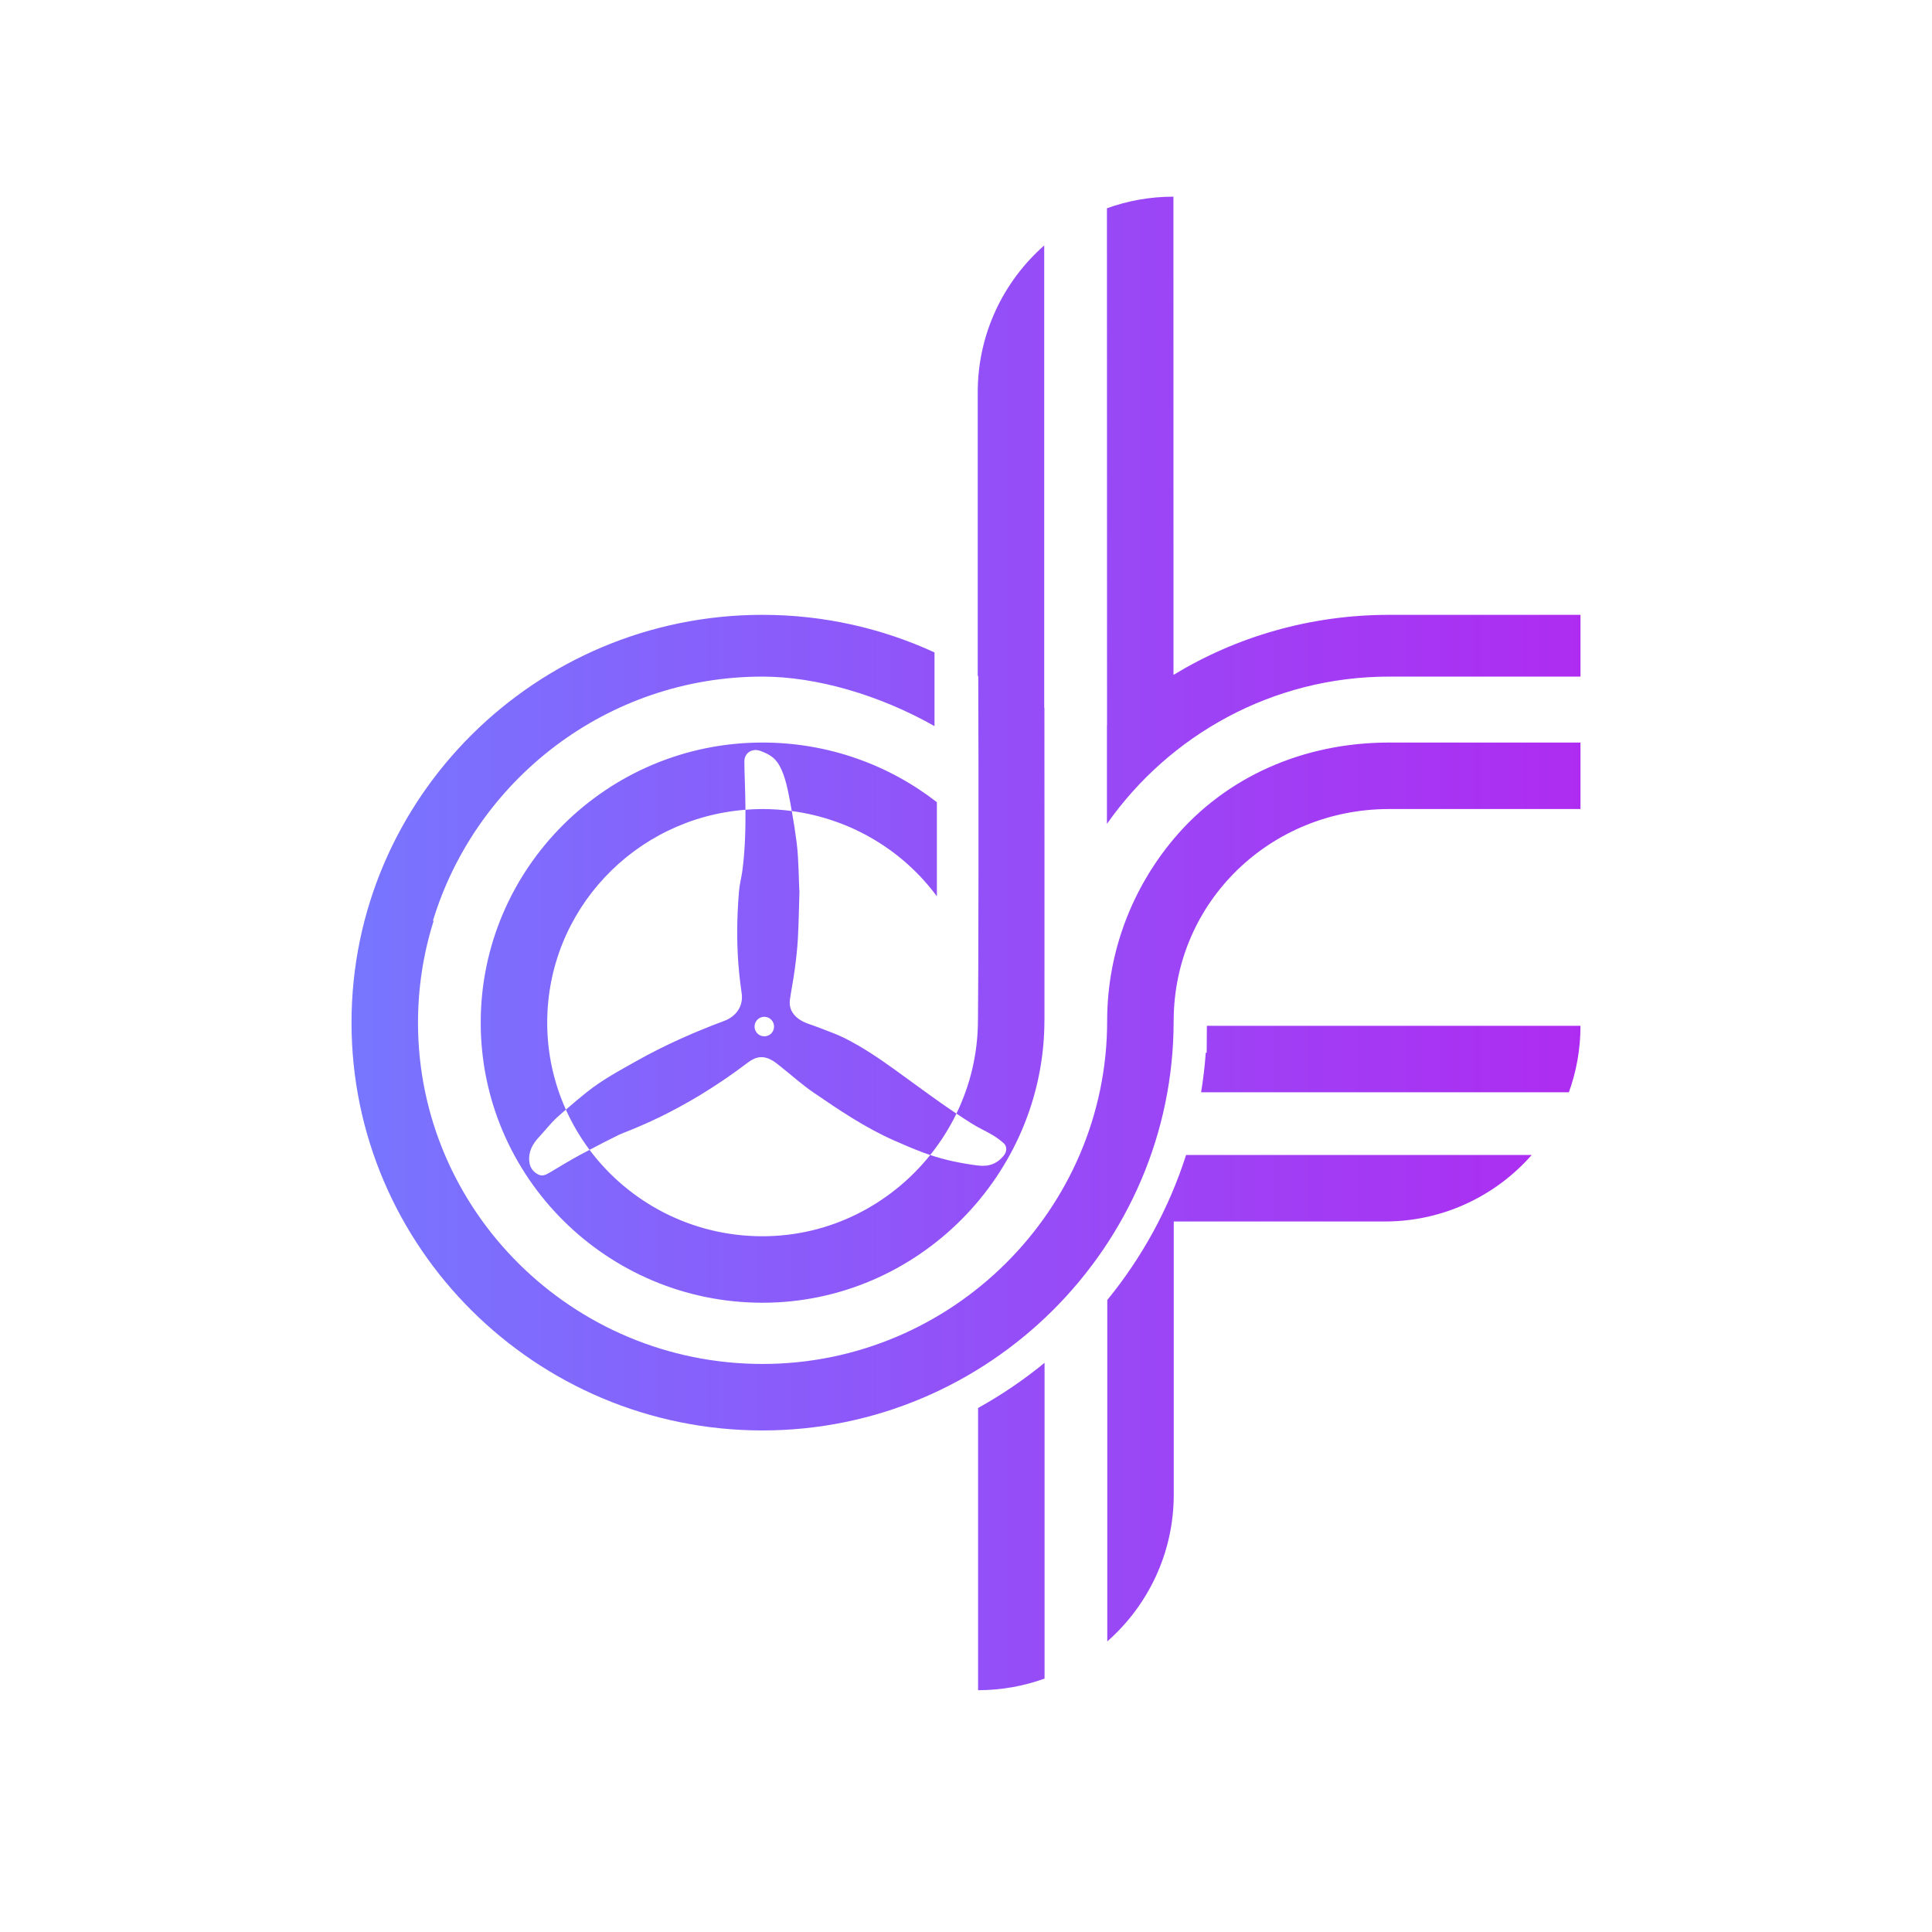
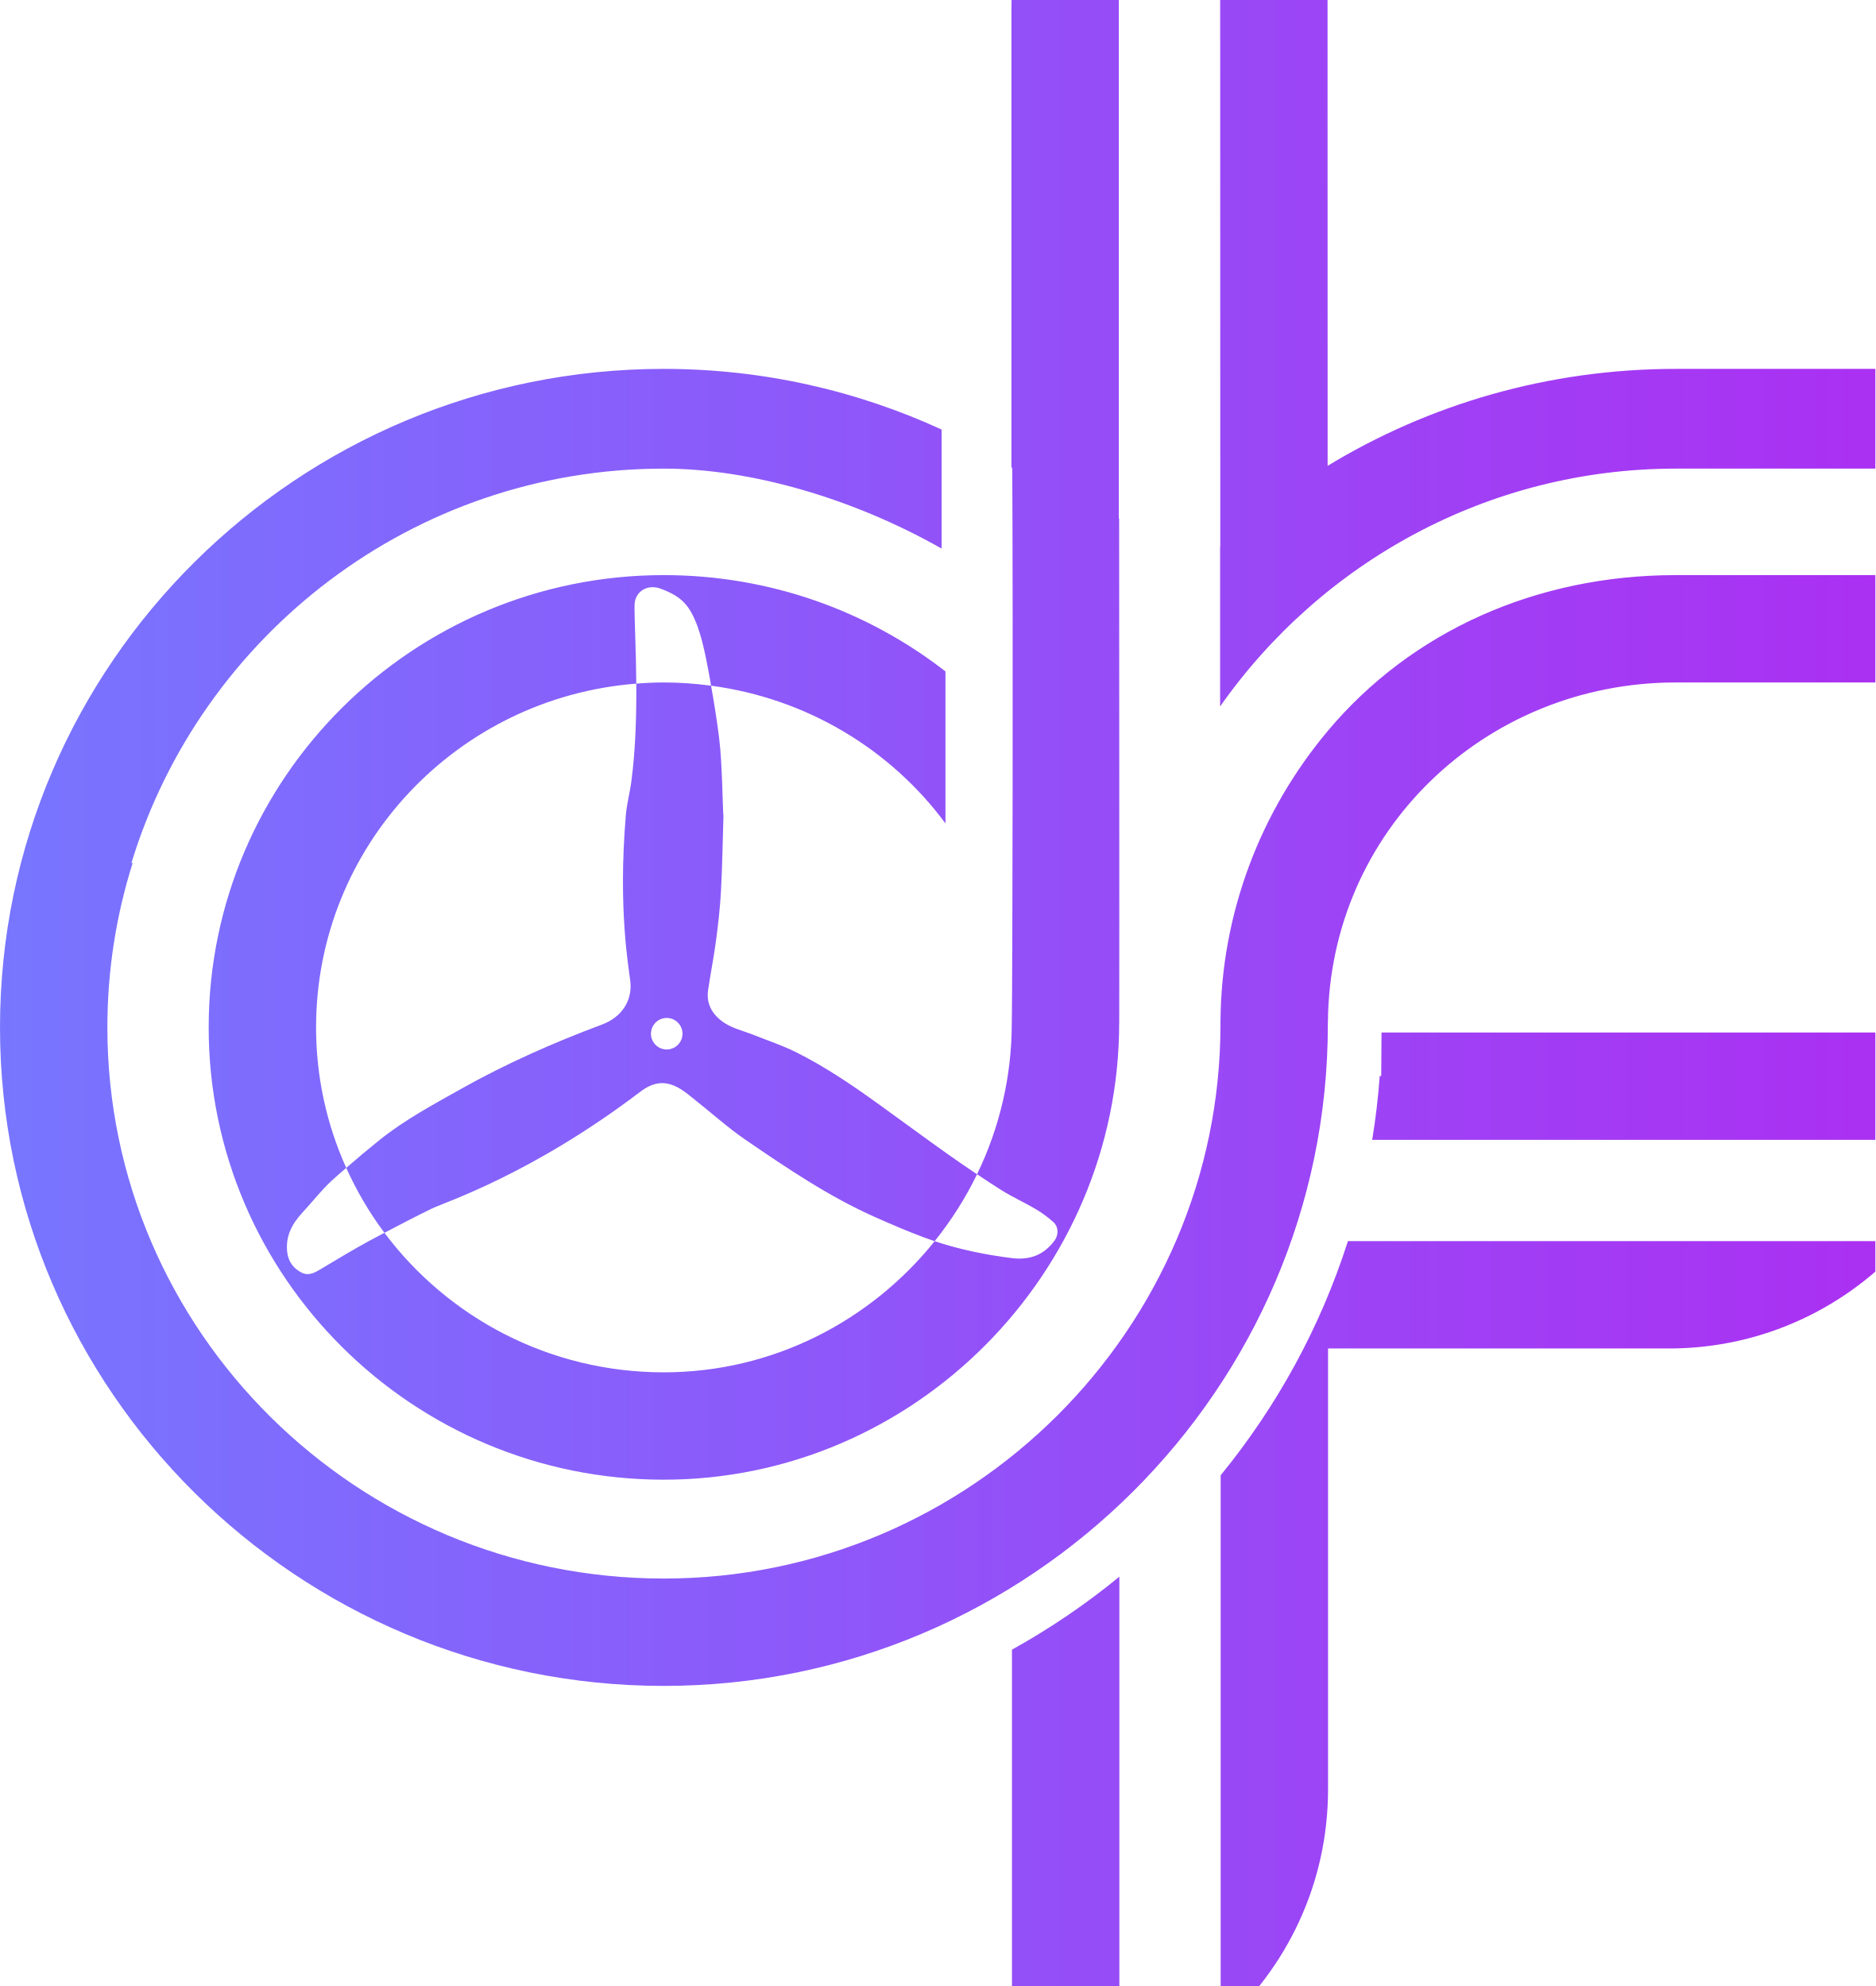
- <svg xmlns="http://www.w3.org/2000/svg" version="1.1" id="svg1" width="755.905" height="755.905" viewBox="0 0 755.905 755.905">
+ <svg xmlns="http://www.w3.org/2000/svg" version="1.1" id="svg1" width="454.285" height="481.198" viewBox="0 0 454.285 481.198">
  <defs id="defs1">
    <linearGradient x1="0" y1="0" x2="1" y2="0" gradientUnits="userSpaceOnUse" gradientTransform="matrix(360.6299,0,0,-360.6299,103.1496,290.0872)" spreadMethod="pad" id="linearGradient3">
      <stop style="stop-opacity:1;stop-color:#7776ff" offset="0" id="stop1" />
      <stop style="stop-opacity:1;stop-color:#ae2cf1" offset="0.999" id="stop2" />
      <stop style="stop-opacity:1;stop-color:#ae2cf1" offset="1" id="stop3" />
    </linearGradient>
+     <clipPath clipPathUnits="userSpaceOnUse" id="clipPath4">
+       <rect style="fill:#000000;stroke-width:2;paint-order:fill markers stroke" id="rect5" width="481.198" height="481.198" x="110.62" y="151.181" />
+     </clipPath>
  </defs>
-   <g id="layer-MC0">
-     <path id="path3" d="m 324.821,505.814 0.029,-150.375 v -1.294 c -0.01,-0.009 -0.02,-0.017 -0.03,-0.027 v 0 -28.953 c 18.312,26.093 48.598,43.21 82.774,43.221 v 0 h 56.186 v 18.123 h -56.186 c -23.169,-0.007 -44.836,-6.434 -63.239,-17.615 v 0 l -0.025,140.324 c -6.85,0 -13.418,-1.204 -19.509,-3.404 m -37.915,-54.019 v -65.286 -17.773 c 0,0 0.055,-0.136 0.153,-0.376 v 0 c 0.148,-29.248 0.053,-91.359 -0.083,-100.747 v 0 h -0.006 c 0,-9.791 -2.27,-19.117 -6.311,-27.46 v 0 c 1.466,-0.981 2.943,-1.945 4.434,-2.885 v 0 c 1.994,-1.256 4.165,-2.225 6.197,-3.426 v 0 c 1.148,-0.678 2.242,-1.487 3.236,-2.376 v 0 c 0.977,-0.875 0.969,-2.375 0.174,-3.42 v 0 c -1.953,-2.57 -4.458,-3.534 -7.711,-3.128 v 0 c -4.786,0.598 -9.474,1.559 -14.028,3.075 v 0 C 261.365,213.532 243.619,204.161 223.74,204.161 v 0 c -20.791,0 -39.233,9.972 -50.743,25.354 v 0 c -0.938,-0.496 -1.881,-0.983 -2.812,-1.49 v 0 c -3.032,-1.647 -5.976,-3.455 -8.947,-5.212 v 0 c -1.058,-0.626 -2.106,-1.157 -3.342,-0.505 v 0 c -1.485,0.784 -2.364,1.999 -2.564,3.676 v 0 c -0.349,2.925 0.904,5.218 2.827,7.277 v 0 c 1.758,1.882 3.333,3.953 5.217,5.695 v 0 c 0.872,0.808 1.779,1.578 2.677,2.358 v 0 c -3.511,7.801 -5.479,16.434 -5.479,25.529 v 0 c 0,32.951 25.626,59.943 58.177,62.469 v 0 c -0.047,6.35 -0.354,11.725 -0.318,14.258 v 0 c 0.036,2.486 2.342,3.891 4.74,3 v 0 c 2.598,-0.966 4.315,-2.039 5.608,-4.398 v 0 c 1.718,-3.132 2.458,-7.352 3.13,-10.792 v 0 c 0.159,-0.811 0.284,-1.628 0.429,-2.443 v 0 c 17.471,-2.326 32.682,-11.623 42.582,-25.031 v 0 27.624 c -14.096,10.97 -31.879,17.504 -51.182,17.504 v 0 c -45.588,0 -82.677,-36.871 -82.677,-82.191 v 0 c 0,-45.321 37.089,-82.191 82.677,-82.191 v 0 c 45.588,0 82.74,37.641 82.74,82.961 v 0 h 0.011 c 0.036,7.981 -0.017,91.65 -0.017,91.65 v 0 l -0.058,0.06 v 135.581 c -11.956,-10.524 -19.51,-25.93 -19.51,-43.109 M 103.15,266.843 c 0,-65.984 54.096,-119.665 120.59,-119.665 v 0 c 66.494,0 120.654,54.144 120.654,120.127 v 0 l -0.001,0.464 h 0.013 c 0.25,34.664 28.472,61.739 63.188,61.756 v 0 h 56.186 v 19.509 h -56.186 c -25.32,-0.009 -48.029,-10.202 -63.218,-28.322 v 0 C 332.32,306.329 324.995,287.844 324.884,267.769 v 0 -0.464 c 0,-55.225 -45.408,-100.617 -101.144,-100.617 v 0 c -55.736,0 -101.081,44.929 -101.081,100.155 v 0 c 0,10.403 1.61,20.44 4.595,29.881 v 0 h -0.224 c 12.628,41.431 51.202,71.662 96.71,71.662 v 0 c 15.768,0 34.345,-5.376 50.482,-14.532 v 0 21.632 c -15.367,7.063 -32.464,11.023 -50.482,11.023 v 0 c -66.494,0 -120.59,-53.682 -120.59,-119.666 m 115.601,62.469 c 0.042,-5.613 -0.119,-11.984 -0.908,-17.859 v 0 c -0.279,-2.081 -0.85,-4.13 -1.004,-6.214 v 0 c -1.422,-16.95 0.559,-27.641 0.828,-29.997 v 0 c 0.411,-3.6 -1.614,-6.565 -5.16,-7.889 v 0 c -8.823,-3.293 -17.417,-7.092 -25.634,-11.712 v 0 c -5.065,-2.849 -10.199,-5.598 -14.753,-9.25 v 0 c -2.056,-1.649 -4.078,-3.345 -6.067,-5.077 v 0 c 1.888,-4.195 4.215,-8.152 6.944,-11.799 v 0 c 2.861,1.516 5.739,3.001 8.646,4.421 v 0 c 2.279,1.113 18.071,6.202 37.746,21.148 v 0 c 2.536,1.934 4.708,2.181 7.375,0.577 v 0 c 0.913,-0.548 1.732,-1.257 2.57,-1.922 v 0 c 3.116,-2.469 6.086,-5.149 9.36,-7.387 v 0 c 7.551,-5.163 15.138,-10.304 23.55,-14.03 v 0 c 2.91,-1.289 5.836,-2.554 8.818,-3.661 v 0 c 0.63,-0.234 1.264,-0.456 1.899,-0.668 v 0 c 2.999,3.739 5.593,7.813 7.698,12.16 v 0 c -1.632,1.091 -3.251,2.201 -4.855,3.332 v 0 c -4.391,3.1 -8.708,6.302 -13.069,9.444 v 0 c -4.772,3.437 -9.638,6.745 -14.903,9.381 v 0 c -2.481,1.242 -5.144,2.121 -7.729,3.154 v 0 c -2.01,0.804 -4.182,1.238 -5.936,2.617 v 0 c -1.802,1.417 -2.702,3.254 -2.368,5.55 v 0 c 0.434,2.985 1.036,5.947 1.431,8.937 v 0 c 0.397,2.998 0.745,6.013 0.907,9.031 v 0 c 0.246,4.578 0.311,9.167 0.453,13.75 v 0 c -0.074,0.001 -0.154,4.004 -0.24,6 v 0 c -0.119,2.757 -0.223,5.527 -0.57,8.262 v 0 c -0.397,3.119 -0.886,6.23 -1.44,9.326 v 0 c -2.814,0.376 -5.681,0.588 -8.6,0.588 v 0 c -1.681,0 -3.341,-0.084 -4.989,-0.213 m 4.38,-66.241 c -1.448,0.634 -2.108,2.324 -1.474,3.772 v 0 c 0.636,1.449 2.324,2.109 3.773,1.473 v 0 c 1.448,-0.634 2.108,-2.324 1.474,-3.772 v 0 c -0.472,-1.075 -1.522,-1.715 -2.625,-1.715 v 0 c -0.384,0 -0.774,0.078 -1.148,0.242 m 63.833,4.542 h 0.006 c 0,0.034 -0.001,0.046 -0.002,0.046 v 0 c -0.001,0 -0.002,-0.023 -0.004,-0.046 m -0.006,0 c 0,-0.08 0.003,-0.04 0.006,0 v 0 z m 67.189,-1.694 -0.057,-7.905 h -0.271 c -0.28,-3.92 -0.743,-7.789 -1.365,-11.606 v 0 h 107.92 c 2.201,6.092 3.406,12.66 3.406,19.511 v 0 z m -6.104,-37.915 c -5.008,-15.675 -12.926,-30.07 -23.122,-42.549 v 0 -100.184 c 11.955,10.523 19.509,25.929 19.509,43.11 v 0 80.113 h 61.925 c 17.18,0 32.587,7.554 43.11,19.51 v 0 z M 287.006,153.767 V 70.956 c 6.851,0 13.418,1.205 19.51,3.406 v 0 92.661 c -6.07,-4.979 -12.598,-9.42 -19.51,-13.256" transform="matrix(1.333333,0,0,-1.333333,0,755.9053)" style="fill:url(#linearGradient3);stroke:none" />
+   <g id="layer-MC0" transform="translate(-137.5333,-151.1811)">
+     <g id="g3" clip-path="url(#clipPath4)">
+       <path id="path3" d="m 324.821,505.814 0.029,-150.375 v -1.294 c -0.01,-0.009 -0.02,-0.017 -0.03,-0.027 v 0 -28.953 c 18.312,26.093 48.598,43.21 82.774,43.221 v 0 h 56.186 v 18.123 h -56.186 c -23.169,-0.007 -44.836,-6.434 -63.239,-17.615 v 0 l -0.025,140.324 c -6.85,0 -13.418,-1.204 -19.509,-3.404 m -37.915,-54.019 v -65.286 -17.773 c 0,0 0.055,-0.136 0.153,-0.376 v 0 c 0.148,-29.248 0.053,-91.359 -0.083,-100.747 v 0 h -0.006 c 0,-9.791 -2.27,-19.117 -6.311,-27.46 v 0 c 1.466,-0.981 2.943,-1.945 4.434,-2.885 v 0 c 1.994,-1.256 4.165,-2.225 6.197,-3.426 v 0 c 1.148,-0.678 2.242,-1.487 3.236,-2.376 v 0 c 0.977,-0.875 0.969,-2.375 0.174,-3.42 v 0 c -1.953,-2.57 -4.458,-3.534 -7.711,-3.128 v 0 c -4.786,0.598 -9.474,1.559 -14.028,3.075 v 0 C 261.365,213.532 243.619,204.161 223.74,204.161 v 0 c -20.791,0 -39.233,9.972 -50.743,25.354 v 0 c -0.938,-0.496 -1.881,-0.983 -2.812,-1.49 v 0 c -3.032,-1.647 -5.976,-3.455 -8.947,-5.212 v 0 c -1.058,-0.626 -2.106,-1.157 -3.342,-0.505 v 0 c -1.485,0.784 -2.364,1.999 -2.564,3.676 v 0 c -0.349,2.925 0.904,5.218 2.827,7.277 v 0 c 1.758,1.882 3.333,3.953 5.217,5.695 v 0 c 0.872,0.808 1.779,1.578 2.677,2.358 v 0 c -3.511,7.801 -5.479,16.434 -5.479,25.529 v 0 c 0,32.951 25.626,59.943 58.177,62.469 v 0 c -0.047,6.35 -0.354,11.725 -0.318,14.258 v 0 c 0.036,2.486 2.342,3.891 4.74,3 v 0 c 2.598,-0.966 4.315,-2.039 5.608,-4.398 v 0 c 1.718,-3.132 2.458,-7.352 3.13,-10.792 v 0 c 0.159,-0.811 0.284,-1.628 0.429,-2.443 v 0 c 17.471,-2.326 32.682,-11.623 42.582,-25.031 v 0 27.624 c -14.096,10.97 -31.879,17.504 -51.182,17.504 v 0 c -45.588,0 -82.677,-36.871 -82.677,-82.191 v 0 c 0,-45.321 37.089,-82.191 82.677,-82.191 v 0 c 45.588,0 82.74,37.641 82.74,82.961 v 0 h 0.011 c 0.036,7.981 -0.017,91.65 -0.017,91.65 v 0 l -0.058,0.06 v 135.581 c -11.956,-10.524 -19.51,-25.93 -19.51,-43.109 M 103.15,266.843 c 0,-65.984 54.096,-119.665 120.59,-119.665 v 0 c 66.494,0 120.654,54.144 120.654,120.127 v 0 l -0.001,0.464 h 0.013 c 0.25,34.664 28.472,61.739 63.188,61.756 v 0 h 56.186 v 19.509 h -56.186 c -25.32,-0.009 -48.029,-10.202 -63.218,-28.322 v 0 C 332.32,306.329 324.995,287.844 324.884,267.769 v 0 -0.464 c 0,-55.225 -45.408,-100.617 -101.144,-100.617 v 0 c -55.736,0 -101.081,44.929 -101.081,100.155 v 0 c 0,10.403 1.61,20.44 4.595,29.881 v 0 h -0.224 c 12.628,41.431 51.202,71.662 96.71,71.662 v 0 c 15.768,0 34.345,-5.376 50.482,-14.532 v 0 21.632 c -15.367,7.063 -32.464,11.023 -50.482,11.023 v 0 c -66.494,0 -120.59,-53.682 -120.59,-119.666 m 115.601,62.469 c 0.042,-5.613 -0.119,-11.984 -0.908,-17.859 v 0 c -0.279,-2.081 -0.85,-4.13 -1.004,-6.214 v 0 c -1.422,-16.95 0.559,-27.641 0.828,-29.997 v 0 c 0.411,-3.6 -1.614,-6.565 -5.16,-7.889 v 0 c -8.823,-3.293 -17.417,-7.092 -25.634,-11.712 v 0 c -5.065,-2.849 -10.199,-5.598 -14.753,-9.25 v 0 c -2.056,-1.649 -4.078,-3.345 -6.067,-5.077 v 0 c 1.888,-4.195 4.215,-8.152 6.944,-11.799 v 0 c 2.861,1.516 5.739,3.001 8.646,4.421 v 0 c 2.279,1.113 18.071,6.202 37.746,21.148 v 0 c 2.536,1.934 4.708,2.181 7.375,0.577 v 0 c 0.913,-0.548 1.732,-1.257 2.57,-1.922 v 0 c 3.116,-2.469 6.086,-5.149 9.36,-7.387 v 0 c 7.551,-5.163 15.138,-10.304 23.55,-14.03 v 0 c 2.91,-1.289 5.836,-2.554 8.818,-3.661 v 0 c 0.63,-0.234 1.264,-0.456 1.899,-0.668 v 0 c 2.999,3.739 5.593,7.813 7.698,12.16 v 0 c -1.632,1.091 -3.251,2.201 -4.855,3.332 v 0 c -4.391,3.1 -8.708,6.302 -13.069,9.444 v 0 c -4.772,3.437 -9.638,6.745 -14.903,9.381 v 0 c -2.481,1.242 -5.144,2.121 -7.729,3.154 v 0 c -2.01,0.804 -4.182,1.238 -5.936,2.617 v 0 c -1.802,1.417 -2.702,3.254 -2.368,5.55 v 0 c 0.434,2.985 1.036,5.947 1.431,8.937 v 0 c 0.397,2.998 0.745,6.013 0.907,9.031 v 0 c 0.246,4.578 0.311,9.167 0.453,13.75 v 0 c -0.074,0.001 -0.154,4.004 -0.24,6 v 0 c -0.119,2.757 -0.223,5.527 -0.57,8.262 v 0 c -0.397,3.119 -0.886,6.23 -1.44,9.326 v 0 c -2.814,0.376 -5.681,0.588 -8.6,0.588 v 0 c -1.681,0 -3.341,-0.084 -4.989,-0.213 m 4.38,-66.241 c -1.448,0.634 -2.108,2.324 -1.474,3.772 v 0 c 0.636,1.449 2.324,2.109 3.773,1.473 v 0 c 1.448,-0.634 2.108,-2.324 1.474,-3.772 v 0 c -0.472,-1.075 -1.522,-1.715 -2.625,-1.715 v 0 c -0.384,0 -0.774,0.078 -1.148,0.242 m 63.833,4.542 h 0.006 c 0,0.034 -0.001,0.046 -0.002,0.046 v 0 c -0.001,0 -0.002,-0.023 -0.004,-0.046 m -0.006,0 c 0,-0.08 0.003,-0.04 0.006,0 v 0 z m 67.189,-1.694 -0.057,-7.905 h -0.271 c -0.28,-3.92 -0.743,-7.789 -1.365,-11.606 v 0 h 107.92 c 2.201,6.092 3.406,12.66 3.406,19.511 v 0 z m -6.104,-37.915 c -5.008,-15.675 -12.926,-30.07 -23.122,-42.549 v 0 -100.184 c 11.955,10.523 19.509,25.929 19.509,43.11 v 0 80.113 h 61.925 c 17.18,0 32.587,7.554 43.11,19.51 v 0 z M 287.006,153.767 V 70.956 c 6.851,0 13.418,1.205 19.51,3.406 v 0 92.661 c -6.07,-4.979 -12.598,-9.42 -19.51,-13.256" transform="matrix(1.333333,0,0,-1.333333,0,755.9053)" style="fill:url(#linearGradient3);stroke:none" />
+     </g>
  </g>
</svg>
